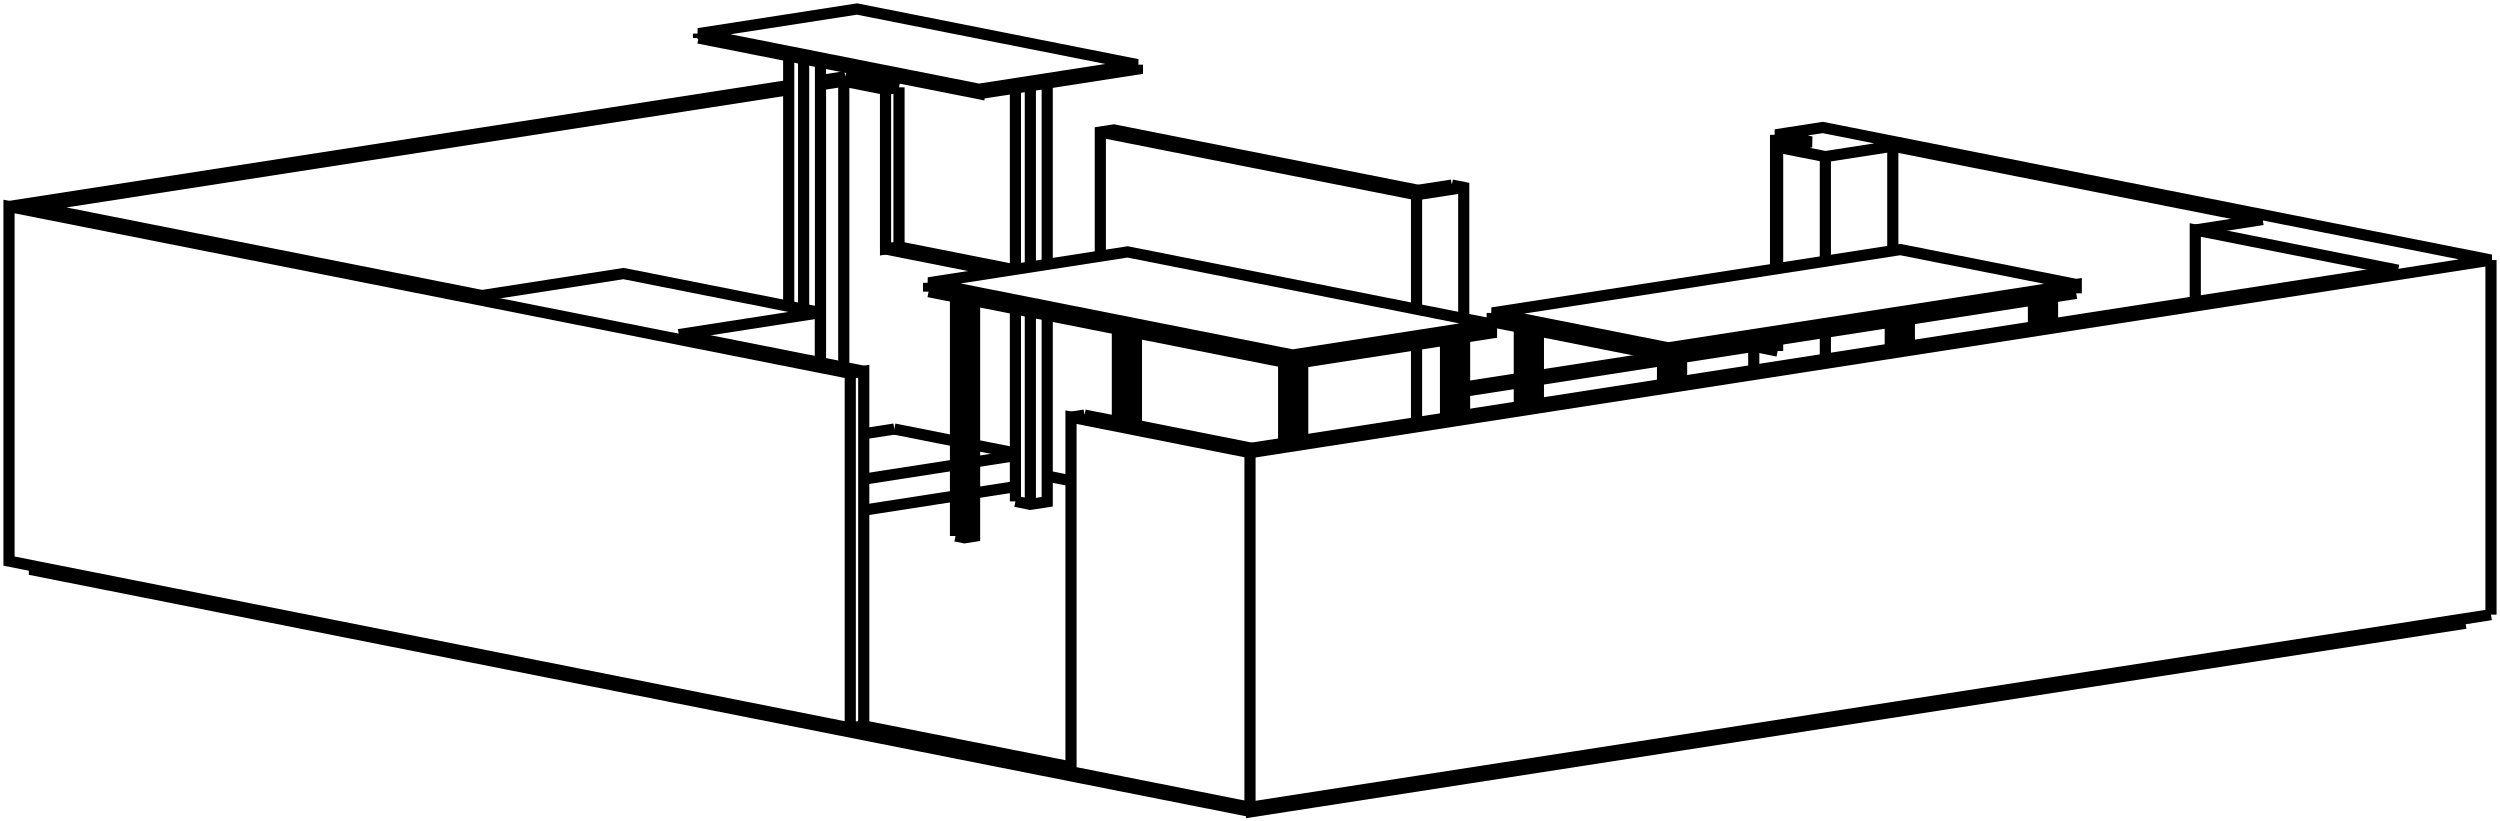
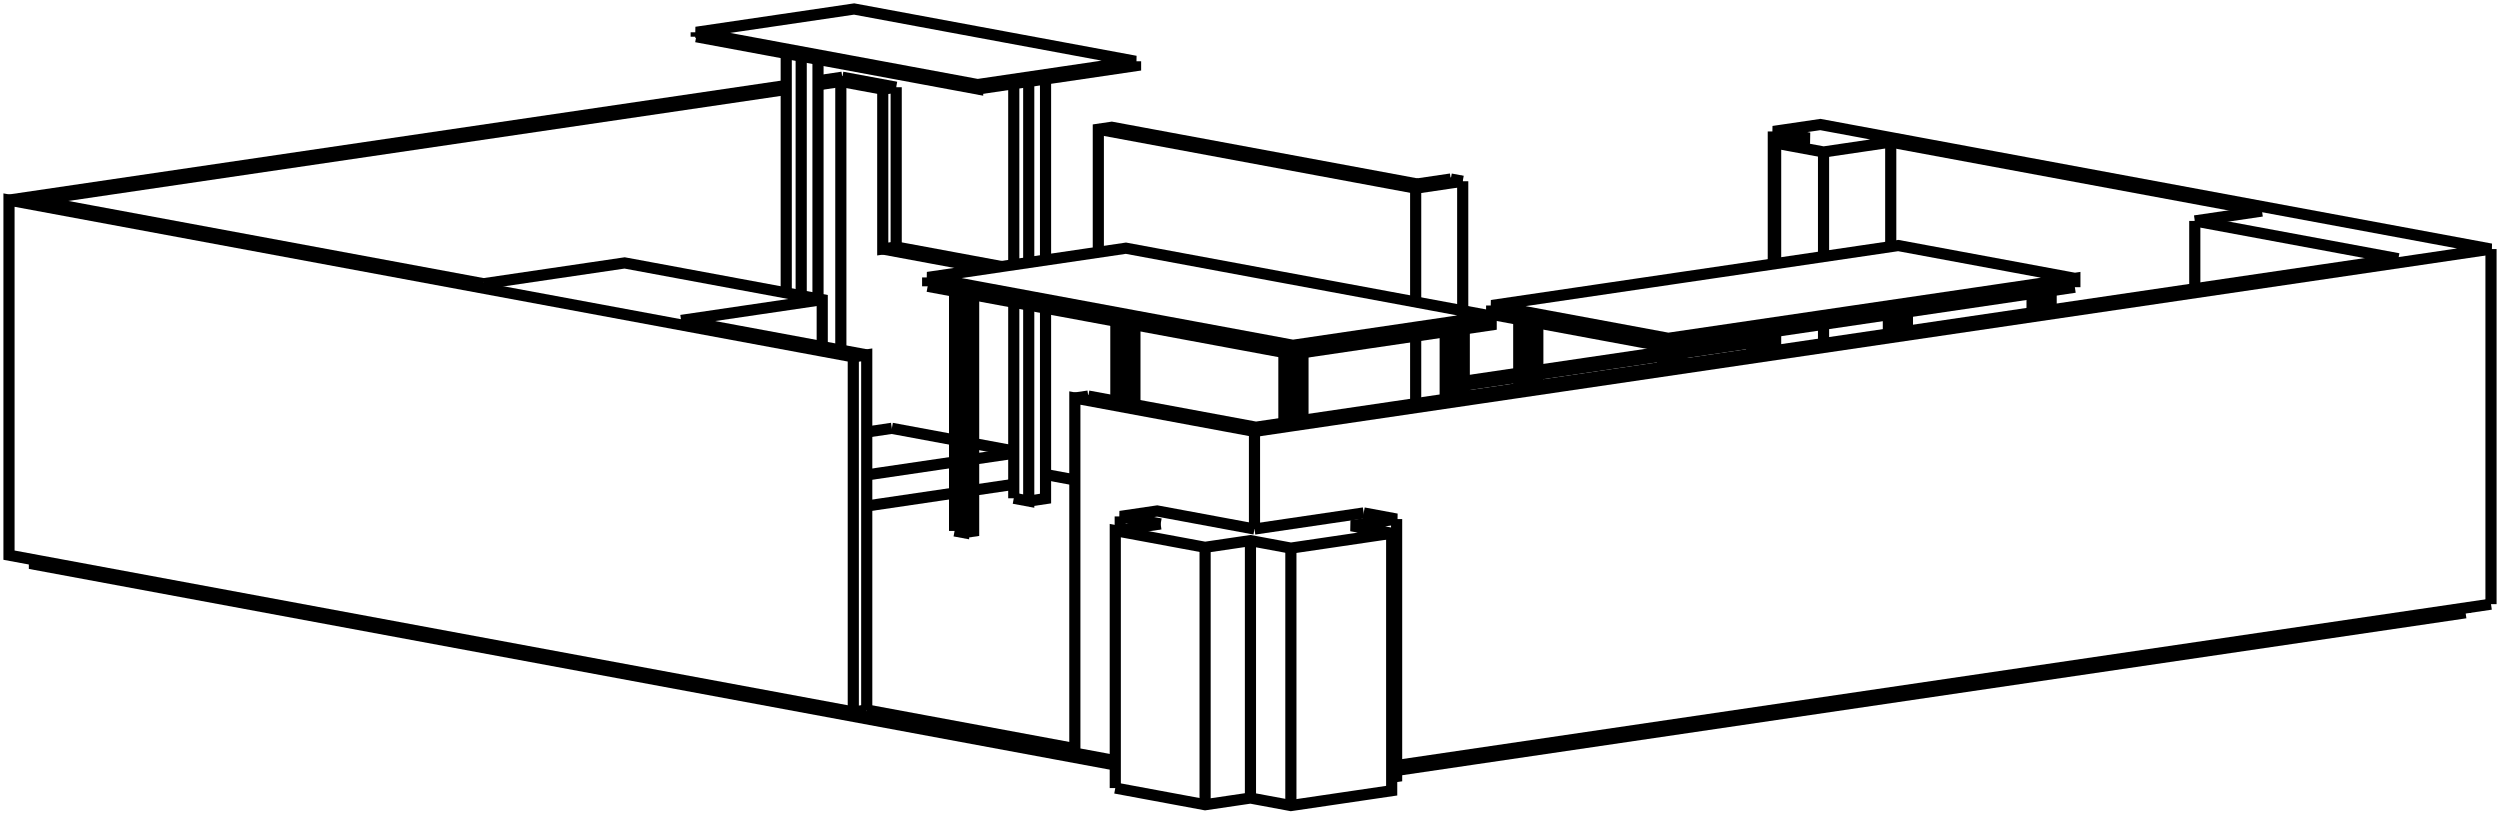
- <svg xmlns="http://www.w3.org/2000/svg" version="1.1" viewBox="-138.815 -41.903 277.631 91.139" fill="none" stroke="black" stroke-width="0.6%" vector-effect="non-scaling-stroke">
-   <path d="M 0.173 47.721 L 0.173 48.236 L 134.992 27.308" />
-   <path d="M -19.877 43.275 L -42.894 38.709 L -44.392 38.941 L -137.815 20.409 L -137.815 -18.97 L -44.392 -0.438 L -44.392 38.941" />
-   <path d="M -134.992 20.969 L -134.992 21.424 L 0.173 48.236" />
-   <path d="M 134.992 26.792 L 134.992 27.308" />
-   <path d="M -19.877 11.493 L -22.52 10.969" />
-   <path d="M -32.704 17.622 L -31.71 17.82 L -30.586 17.645 L -30.586 -8.501" />
-   <path d="M -42.894 14.753 L -32.704 13.171" />
-   <path d="M -30.586 12.842 L -26.049 12.138" />
-   <path d="M -26.049 13.778 L -24.393 14.106 L -22.52 13.816 L -22.52 -6.901" />
-   <path d="M 0 47.747 L -19.877 43.804 L -19.877 4.425 L 0 8.368 L 137.815 -13.025 L 63.607 -27.746 L 58.364 -26.932 L 62.34 -26.144 L 58.595 -25.562 L 63.895 -24.511 L 71.385 -25.673" />
-   <path d="M 137.815 26.354 L 0 47.747 L 0 8.368" />
-   <path d="M -47.705 -1.625 L -47.705 -7.187 L -69.57 -11.524 L -85.299 -9.082" />
-   <path d="M -63.434 -4.745 L -47.705 -7.187" />
-   <path d="M 104.975 -8.396 L 104.975 -16.362 L 127.502 -11.893" />
-   <path d="M 112.465 -17.525 L 104.975 -16.362" />
-   <path d="M 63.895 -2.019 L 63.895 -5" />
-   <path d="M 63.895 -12.896 L 63.895 -24.511" />
-   <path d="M 71.385 -14.059 L 71.385 -25.673" />
-   <path d="M 58.595 -2.919 L 58.595 -4.178" />
-   <path d="M 58.595 -12.074 L 58.595 -25.562" />
-   <path d="M 55.944 -3.445 L 58.595 -2.919" />
-   <path d="M 55.944 -0.785 L 55.944 -3.445 L 47.929 -2.201" />
-   <path d="M -32.704 17.622 L -32.704 -8.921" />
-   <path d="M -31.71 17.82 L -31.71 -8.724" />
-   <path d="M 3.738 7.319 L 3.738 -1.692" />
-   <path d="M 4.732 7.165 L 4.732 -1.498" />
-   <path d="M 5.855 6.991 L 5.855 -1.672" />
-   <path d="M -39.502 5.743 L -42.894 6.27" />
-   <path d="M -42.894 11.307 L -32.704 9.725" />
-   <path d="M -30.586 9.397 L -26.049 8.692" />
-   <path d="M -26.049 8.412 L -30.586 7.512" />
-   <path d="M -32.704 7.092 L -39.502 5.743" />
-   <path d="M -51.227 -7.885 L -51.227 -35.691" />
-   <path d="M -49.571 -7.557 L -49.571 -35.362" />
-   <path d="M -47.698 -1.623 L -47.698 -34.991" />
-   <path d="M -26.049 13.778 L -26.049 -7.601" />
-   <path d="M -26.049 -11.996 L -26.049 -32.13" />
-   <path d="M -24.393 14.106 L -24.393 -7.273" />
-   <path d="M -24.393 -12.253 L -24.393 -32.387" />
-   <path d="M -22.52 -12.543 L -22.52 -32.678" />
-   <path d="M -14.728 4.917 L -14.728 -5.355" />
-   <path d="M -13.734 5.114 L -13.734 -5.158" />
-   <path d="M -12.611 5.337 L -12.611 -4.935" />
-   <path d="M 21.714 4.529 L 21.714 -4.134" />
-   <path d="M 22.708 4.375 L 22.708 -4.288" />
-   <path d="M 23.831 4.2 L 23.831 -4.463" />
-   <path d="M 30.903 3.102 L 30.903 -5.375" />
-   <path d="M 32.027 2.928 L 32.027 -5.152" />
-   <path d="M 29.909 3.257 L 29.909 -5.572" />
-   <path d="M 46.805 0.634 L 46.805 -2.347" />
-   <path d="M 45.811 0.788 L 45.811 -2.417" />
-   <path d="M 47.929 0.459 L 47.929 -2.522" />
-   <path d="M 72.098 -3.292 L 72.098 -6.274" />
-   <path d="M 73.222 -3.467 L 73.222 -6.448" />
-   <path d="M 71.104 -3.138 L 71.104 -6.119" />
-   <path d="M 88 -5.761 L 88 -8.742" />
-   <path d="M 89.123 -5.935 L 89.123 -8.917" />
-   <path d="M 87.006 -5.607 L 87.006 -8.588" />
-   <path d="M -18.379 4.193 L -19.877 4.425" />
-   <path d="M -44.392 -0.438 L -42.894 -0.671 L -42.894 38.709" />
-   <path d="M -44.94 -33.388 L -47.698 -32.959" />
-   <path d="M -51.227 -32.412 L -137.815 -18.97" />
-   <path d="M -38.977 -32.205 L -44.94 -33.388" />
-   <path d="M -38.977 -14.484 L -38.977 -32.205" />
-   <path d="M -26.264 -11.962 L -38.977 -14.484 L -40.475 -14.252 L -40.475 -31.972 L -38.977 -32.205" />
-   <path d="M 18.667 -20.77 L -15.124 -27.473 L -16.622 -27.241 L -16.622 -13.459" />
-   <path d="M 22.412 -21.351 L 18.667 -20.77" />
-   <path d="M 45.811 -2.34 L 32.027 -0.201" />
-   <path d="M 29.909 0.128 L 23.831 1.072" />
-   <path d="M 58.364 -26.932 L 58.364 -12.038" />
-   <path d="M 137.815 26.354 L 137.815 -13.025" />
-   <path d="M -63.434 -4.745 L -42.894 -0.671" />
-   <path d="M -40.475 -31.972 L -45.113 -32.892 L -47.698 -32.491" />
-   <path d="M -51.227 -31.943 L -134.992 -18.94 L -85.299 -9.082" />
-   <path d="M 0.173 7.873 L 127.502 -11.893" />
-   <path d="M -18.379 4.193 L 0.173 7.873" />
-   <path d="M 112.465 -17.525 L 71.385 -25.673" />
-   <path d="M 91.759 -10.31 L 72.213 -14.188 L 26.899 -7.153 L 46.445 -3.276 L 91.759 -10.31 L 91.759 -9.326" />
-   <path d="M 45.811 -1.872 L 32.027 0.268" />
-   <path d="M 29.909 0.597 L 23.831 1.54" />
-   <path d="M 18.494 5.029 L 18.494 -3.634" />
-   <path d="M 18.494 -7.563 L 18.494 -20.275 L -16.622 -27.241" />
-   <path d="M 23.737 -21.088 L 18.494 -20.275" />
-   <path d="M 23.737 -6.522 L 23.737 -21.088 L 22.412 -21.351" />
-   <path d="M -35.693 -9.514 L 4.724 -1.497 L 4.724 -2.481 L 26.82 -5.911 L -13.597 -13.929 L -35.693 -10.499 L 4.724 -2.481" />
-   <path d="M 4.724 -1.497 L 26.82 -4.927 L 26.82 -5.911" />
-   <path d="M -61.245 -37.678 L -30.104 -31.501 L -30.104 -31.993 L -12.502 -34.725 L -43.643 -40.903 L -61.245 -38.17 L -30.104 -31.993" />
-   <path d="M -30.104 -31.501 L -12.502 -34.233 L -12.502 -34.725" />
-   <path d="M 26.899 -6.169 L 46.445 -2.292 L 46.445 -3.276" />
-   <path d="M 46.445 -2.292 L 91.759 -9.326" />
-   <path d="M -27.762 -11.73 L -40.475 -14.252" />
-   <path d="M -45.113 -1.111 L -45.113 -32.892" />
-   <path d="M 26.899 -6.169 L 26.899 -7.153" />
-   <path d="M -35.693 -9.514 L -35.693 -10.499" />
-   <path d="M -61.245 -37.678 L -61.245 -38.17" />
+ <svg xmlns="http://www.w3.org/2000/svg" version="1.1" viewBox="-138.377 -42.408 277.751 90.497" fill="none" stroke="black" stroke-width="0.6%" vector-effect="non-scaling-stroke">
+   <path d="M -14.469 45.144 L -14.469 16.544 L -4.49 18.397 L 0.549 17.654 L 5.04 18.488 L 16.239 16.837 L 11.748 16.003 L 16.788 15.26 L 13.129 14.58" />
+   <path d="M -4.49 46.997 L -4.49 18.397" />
+   <path d="M -14.469 45.144 L -4.49 46.997 L 0.549 46.254 L 5.04 47.088 L 16.239 45.437 L 16.239 16.837" />
+   <path d="M -9.43 15.801 L -14.469 16.544" />
+   <path d="M 0.549 46.254 L 0.549 17.654" />
+   <path d="M 16.239 43.941 L 16.788 43.86 L 16.788 15.26" />
+   <path d="M 138.374 24.713 L 16.788 42.641" />
+   <path d="M -43.576 36.691 L -137.377 19.27 L -137.377 -20.178 L -43.576 -2.757 L -43.576 36.691 Z" />
+   <path d="M -42.082 36.471 L -43.576 36.691" />
+   <path d="M -18.961 10.915 L -22.217 10.31" />
+   <path d="M -14.469 42.097 L -18.961 41.263 L -18.961 1.814 L 0.997 5.521 L 138.374 -14.736 L 63.865 -28.574 L 58.638 -27.803 L 62.63 -27.062 L 58.897 -26.511 L 64.219 -25.523 L 71.685 -26.624" />
+   <path d="M 0.997 16.369 L 13.129 14.58" />
+   <path d="M 0.997 16.369 L -9.814 14.361 L -13.92 14.967 L -9.43 15.801" />
+   <path d="M -13.92 16.463 L -13.92 14.967" />
+   <path d="M 5.04 47.088 L 5.04 18.488" />
+   <path d="M -18.961 40.765 L -42.082 36.471" />
+   <path d="M -134.553 19.795 L -134.553 20.283 L -14.469 42.586" />
+   <path d="M 16.788 43.184 L 135.55 25.672" />
+   <path d="M 135.55 25.129 L 135.55 25.672" />
+   <path d="M 0.997 16.369 L 0.997 5.521" />
+   <path d="M 138.374 24.713 L 138.374 -14.736" />
+   <path d="M -17.468 1.594 L -18.961 1.814" />
+   <path d="M -32.323 16.58 L -31.325 16.765 L -31.325 -9.858" />
+   <path d="M -31.325 16.765 L -30.205 16.6 L -30.205 -9.65" />
+   <path d="M -42.082 13.808 L -32.323 12.369" />
+   <path d="M -30.205 12.056 L -25.747 11.399" />
+   <path d="M -25.747 12.951 L -24.084 13.259 L -24.084 -8.513" />
+   <path d="M -24.084 13.259 L -22.217 12.984 L -22.217 -8.167" />
+   <path d="M -43.576 -2.757 L -42.082 -2.978 L -42.082 36.471" />
+   <path d="M -44.797 -33.829 L -47.497 -33.431" />
+   <path d="M -51.027 -32.911 L -137.377 -20.178" />
+   <path d="M -38.81 -32.717 L -44.797 -33.829" />
+   <path d="M -38.81 -14.966 L -38.81 -32.717" />
+   <path d="M -27.115 -12.794 L -38.81 -14.966 L -40.303 -14.745 L -40.303 -32.497 L -38.81 -32.717" />
+   <path d="M 19.068 -21.968 L -14.86 -28.269 L -16.353 -28.049 L -16.353 -14.381" />
+   <path d="M 22.801 -22.519 L 19.068 -21.968" />
+   <path d="M 58.638 -5.12 L 48.441 -3.617" />
+   <path d="M 46.323 -3.304 L 32.475 -1.262" />
+   <path d="M 30.357 -0.95 L 24.303 -0.057" />
+   <path d="M 58.638 -27.803 L 58.638 -13.081" />
+   <path d="M 58.638 -5.557 L 58.638 -5.12" />
+   <path d="M -17.468 1.594 L 1.159 5.053 L 128.084 -13.662" />
+   <path d="M 105.465 -17.863 L 128.084 -13.662" />
+   <path d="M 112.931 -18.963 L 105.465 -17.863" />
+   <path d="M 112.931 -18.963 L 71.685 -26.624" />
+   <path d="M -47.027 -3.896 L -47.027 -9.12 L -68.98 -13.197 L -84.659 -10.885" />
+   <path d="M -62.705 -6.808 L -47.027 -9.12" />
+   <path d="M 64.219 -4.245 L 64.219 -6.38" />
+   <path d="M 64.219 -13.904 L 64.219 -25.523" />
+   <path d="M 58.897 -3.828 L 58.897 -5.595" />
+   <path d="M 58.897 -13.12 L 58.897 -26.511" />
+   <path d="M 56.236 -4.323 L 58.897 -3.828" />
+   <path d="M 56.236 -3.068 L 56.236 -4.323 L 48.441 -3.173" />
+   <path d="M 71.685 -15.005 L 71.685 -26.624" />
+   <path d="M 105.465 -10.327 L 105.465 -17.863" />
+   <path d="M -32.323 16.58 L -32.323 -10.043" />
+   <path d="M 4.266 4.595 L 4.266 -3.248" />
+   <path d="M 5.264 4.448 L 5.264 -3.063" />
+   <path d="M 6.384 4.283 L 6.384 -3.227" />
+   <path d="M -39.294 5.179 L -42.082 5.591" />
+   <path d="M -42.082 10.356 L -32.323 8.917" />
+   <path d="M -30.205 8.605 L -25.747 7.947" />
+   <path d="M -25.747 7.695 L -30.205 6.867" />
+   <path d="M -32.323 6.474 L -39.294 5.179" />
+   <path d="M -51.027 -9.862 L -51.027 -36.471" />
+   <path d="M -49.364 -9.554 L -49.364 -36.162" />
+   <path d="M -47.497 -9.207 L -47.497 -35.815" />
+   <path d="M -25.747 12.951 L -25.747 -8.822" />
+   <path d="M -25.747 -12.995 L -25.747 -33.113" />
+   <path d="M -24.084 -13.241 L -24.084 -33.358" />
+   <path d="M -22.217 -13.516 L -22.217 -33.634" />
+   <path d="M -14.404 2.163 L -14.404 -6.716" />
+   <path d="M -13.406 2.348 L -13.406 -6.53" />
+   <path d="M -12.287 2.556 L -12.287 -6.322" />
+   <path d="M 22.185 1.953 L 22.185 -5.556" />
+   <path d="M 23.183 1.806 L 23.183 -5.704" />
+   <path d="M 24.303 1.641 L 24.303 -5.869" />
+   <path d="M 31.355 0.601 L 31.355 -6.737" />
+   <path d="M 32.475 0.436 L 32.475 -6.529" />
+   <path d="M 30.357 0.748 L 30.357 -6.922" />
+   <path d="M 48.441 -1.918 L 48.441 -4.053" />
+   <path d="M 46.323 -1.606 L 46.323 -3.957" />
+   <path d="M 47.321 -1.753 L 47.321 -3.888" />
+   <path d="M 72.419 -5.454 L 72.419 -7.589" />
+   <path d="M 73.539 -5.619 L 73.539 -7.754" />
+   <path d="M 71.421 -5.307 L 71.421 -7.441" />
+   <path d="M 88.385 -7.808 L 88.385 -9.943" />
+   <path d="M 89.505 -7.973 L 89.505 -10.108" />
+   <path d="M 87.387 -7.661 L 87.387 -9.796" />
+   <path d="M -40.303 -32.497 L -44.96 -33.362 L -47.497 -32.988" />
+   <path d="M -51.027 -32.467 L -134.553 -20.151 L -84.659 -10.885" />
+   <path d="M -62.705 -6.808 L -42.082 -2.978" />
+   <path d="M -28.609 -12.574 L -40.303 -14.745" />
+   <path d="M 24.131 -22.272 L 22.801 -22.519" />
+   <path d="M 24.131 -22.272 L 18.905 -21.501 L -16.353 -28.049" />
+   <path d="M 24.131 -7.883 L 24.131 -22.272" />
+   <path d="M 58.897 -5.072 L 58.638 -5.12" />
+   <path d="M 46.323 -2.861 L 32.475 -0.819" />
+   <path d="M 30.357 -0.507 L 24.303 0.386" />
+   <path d="M 92.142 -11.483 L 72.517 -15.128 L 27.347 -8.467 L 46.972 -4.823 L 92.142 -11.483 L 92.142 -10.497" />
+   <path d="M 18.905 2.437 L 18.905 -5.073" />
+   <path d="M 18.905 -8.854 L 18.905 -21.501" />
+   <path d="M -35.313 -10.599 L 5.268 -3.062 L 5.268 -4.048 L 27.293 -7.296 L -13.288 -14.833 L -35.313 -11.585 L 5.268 -4.048" />
+   <path d="M 5.268 -3.062 L 27.293 -6.31 L 27.293 -7.296" />
+   <path d="M -61.028 -38.328 L -29.761 -32.521 L -29.761 -33.014 L -12.216 -35.601 L -43.483 -41.408 L -61.028 -38.821 L -29.761 -33.014" />
+   <path d="M -29.761 -32.521 L -12.216 -35.108 L -12.216 -35.601" />
+   <path d="M 27.347 -7.481 L 46.972 -3.836 L 46.972 -4.823" />
+   <path d="M 46.972 -3.836 L 92.142 -10.497" />
+   <path d="M -44.96 -3.512 L -44.96 -33.362" />
+   <path d="M 27.347 -7.481 L 27.347 -8.467" />
+   <path d="M -35.313 -10.599 L -35.313 -11.585" />
+   <path d="M -61.028 -38.328 L -61.028 -38.821" />
</svg>
